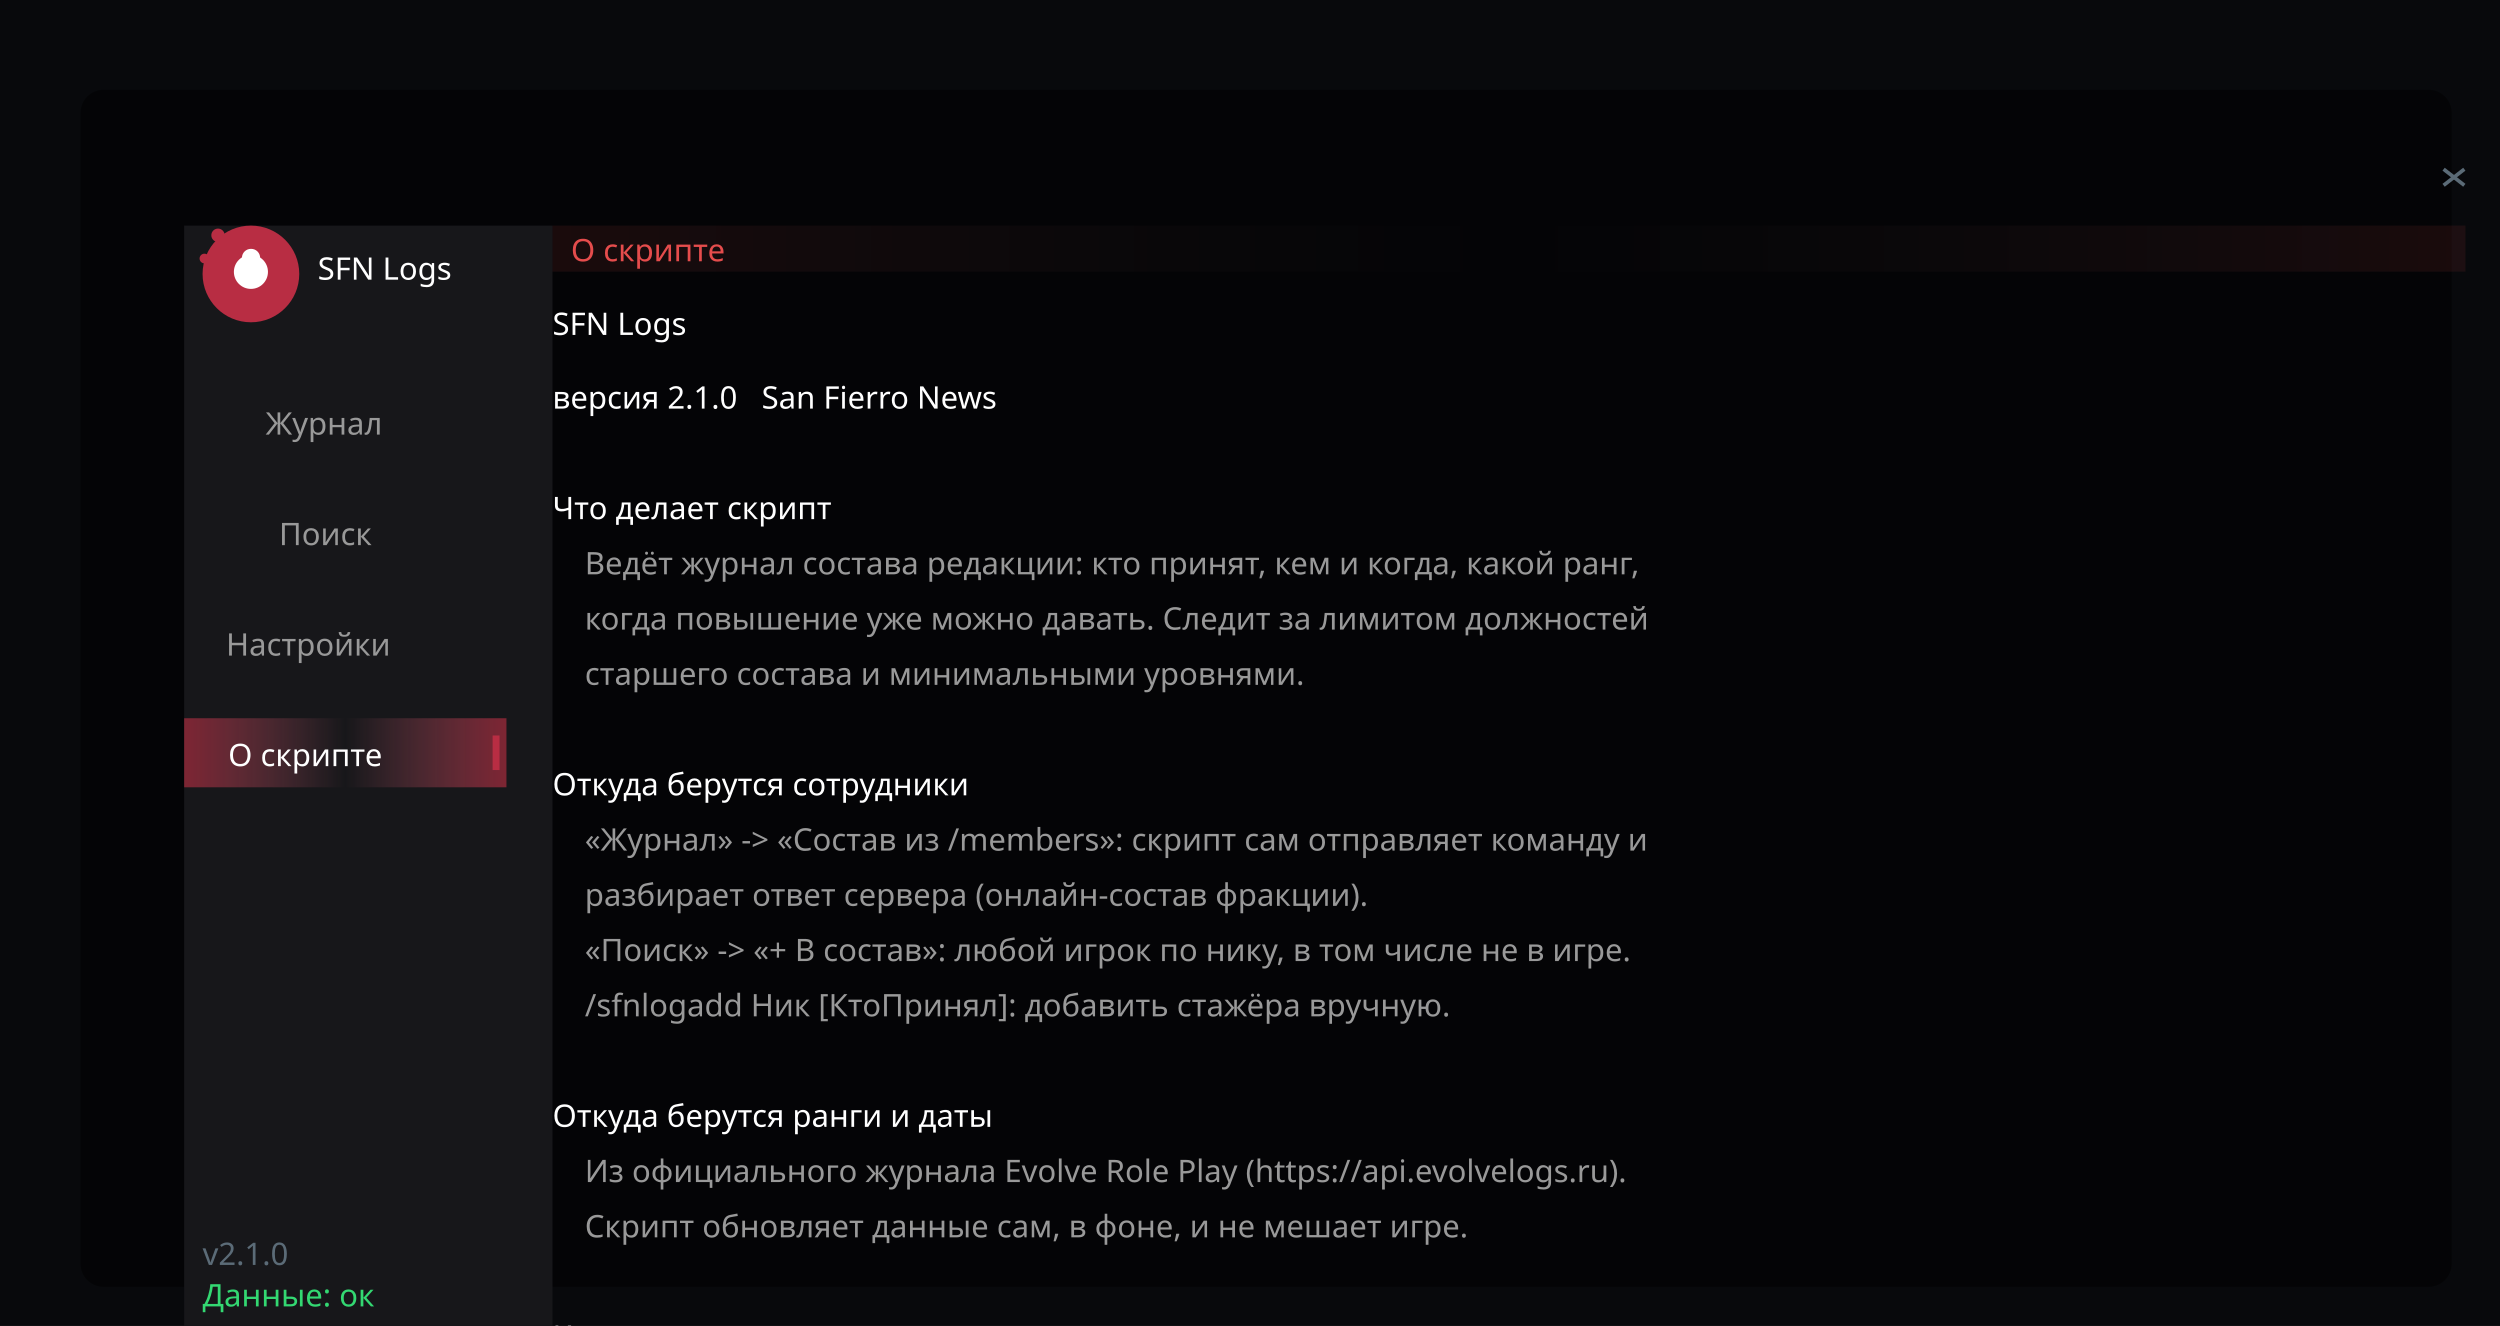
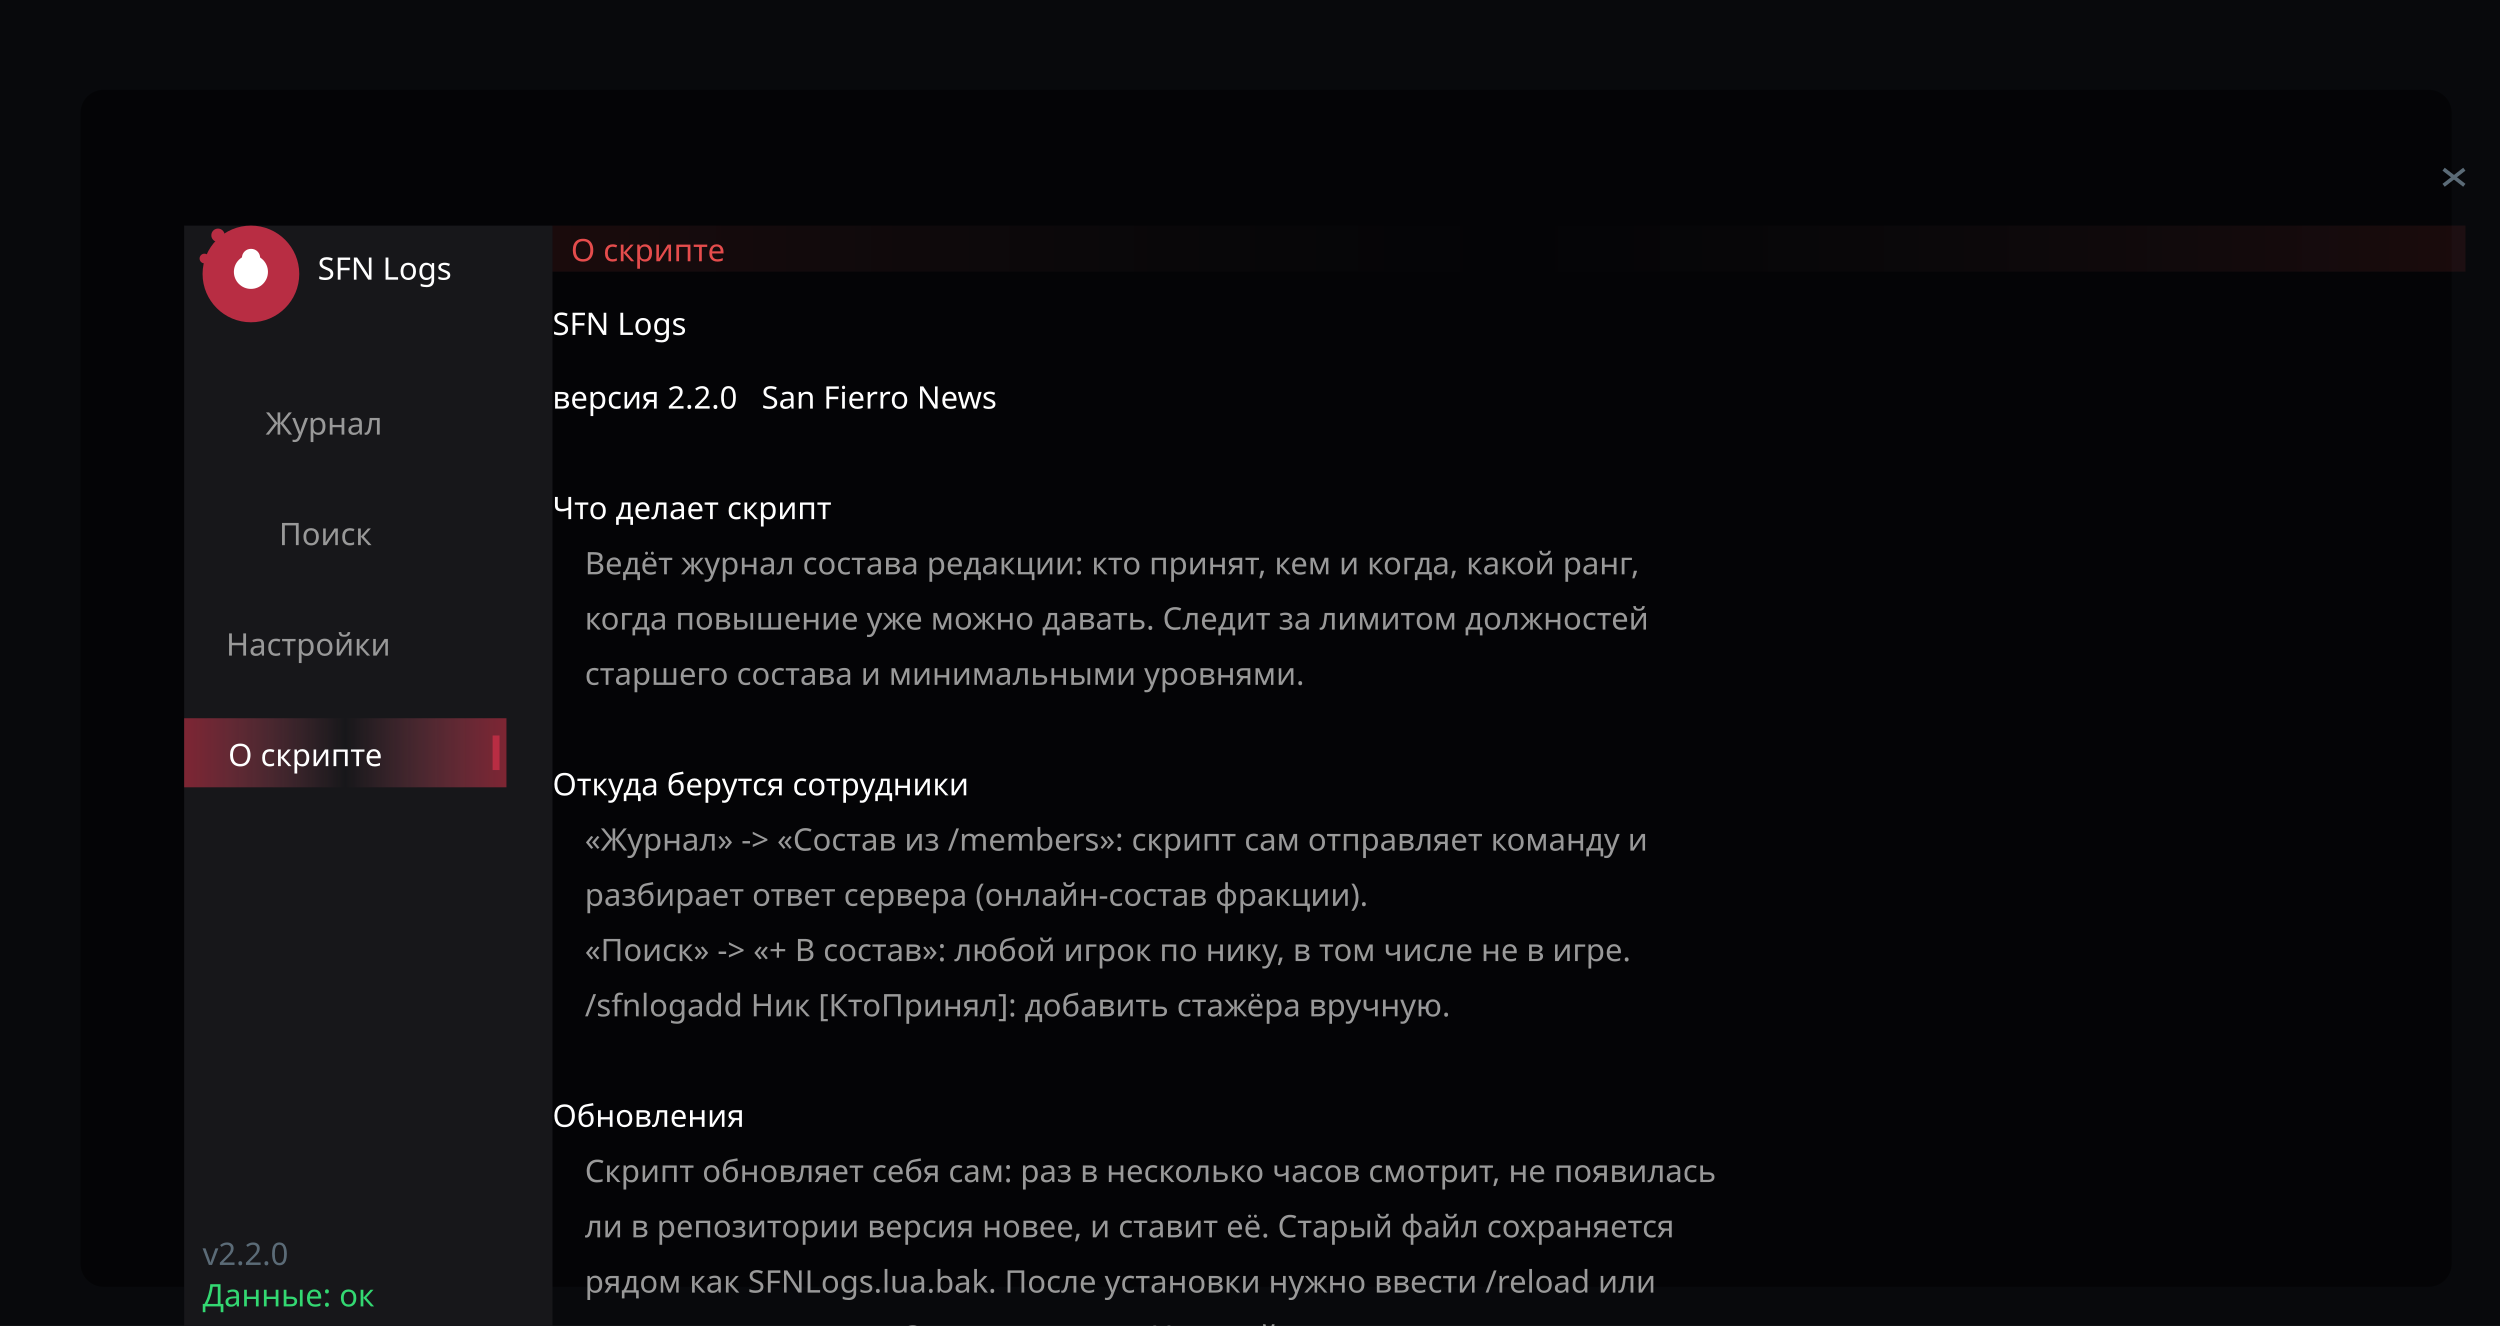
<svg xmlns="http://www.w3.org/2000/svg" width="1086" height="576" viewBox="-28 -28 1086 576" font-family="Trebuchet MS, Verdana, sans-serif">
  <rect x="-28" y="-28" width="1086.0" height="576.0" fill="#08090c" />
  <rect x="7" y="11" width="1030.0" height="520.0" rx="10" fill="#000" opacity="0.5" />
  <rect x="52.0" y="70.0" width="160.0" height="478.0" rx="0.0" fill="#17171a" opacity="1.000" />
  <circle cx="81.0" cy="91.0" r="21.0" fill="#b82d43" opacity="1.000" />
  <circle cx="66.7" cy="74.2" r="2.9" fill="#b82d43" opacity="1.000" />
  <circle cx="60.8" cy="84.3" r="2.1" fill="#b82d43" opacity="1.000" />
  <rect x="77.1" y="80.1" width="7.9" height="10.0" rx="3.9" fill="#ffffff" opacity="1.000" />
  <circle cx="81.0" cy="90.1" r="7.4" fill="#ffffff" opacity="1.000" />
  <defs>
    <linearGradient id="g1" x1="0" y1="0" x2="1" y2="0">
      <stop offset="0" stop-color="#e5334c" stop-opacity="0.498" />
      <stop offset="0.5" stop-color="#ff7f99" stop-opacity="0.000" />
      <stop offset="1" stop-color="#e5334c" stop-opacity="0.498" />
    </linearGradient>
  </defs>
  <rect x="52.0" y="284.0" width="140.0" height="30.0" rx="0.0" fill="url(#g1)" />
  <rect x="186.0" y="291.5" width="3.0" height="15.0" rx="0.0" fill="#b82d43" opacity="1.000" />
  <defs>
    <linearGradient id="g2" x1="0" y1="0" x2="1" y2="0">
      <stop offset="0" stop-color="#e54c4c" stop-opacity="0.098" />
      <stop offset="0.5" stop-color="#666666" stop-opacity="0.000" />
      <stop offset="1" stop-color="#e54c4c" stop-opacity="0.098" />
    </linearGradient>
  </defs>
  <rect x="212.0" y="70.0" width="831.0" height="20.0" rx="0.0" fill="url(#g2)" />
  <line x1="1033.5" y1="45.5" x2="1042.5" y2="52.5" stroke="#5b6b77" stroke-opacity="1.000" stroke-width="1.6" />
  <line x1="1042.5" y1="45.5" x2="1033.5" y2="52.5" stroke="#5b6b77" stroke-opacity="1.000" stroke-width="1.6" />
  <text x="110.0" y="93.5" fill="#ffffff" opacity="1.000" font-size="13.5" xml:space="preserve">SFN Logs</text>
  <text x="87.4" y="160.8" fill="#999999" opacity="1.000" font-size="13.5" xml:space="preserve">Журнал</text>
  <text x="93.2" y="208.8" fill="#999999" opacity="1.000" font-size="13.5" xml:space="preserve">Поиск</text>
  <text x="70.2" y="256.8" fill="#999999" opacity="1.000" font-size="13.5" xml:space="preserve">Настройки</text>
  <text x="71.1" y="304.8" fill="#ffffff" opacity="1.000" font-size="13.5" xml:space="preserve">О скрипте</text>
-   <text x="60.0" y="521.5" fill="#5b6b77" opacity="1.000" font-size="13.5" xml:space="preserve">v2.1.0</text>
+   <text x="60.0" y="521.5" fill="#5b6b77" opacity="1.000" font-size="13.5" xml:space="preserve">v2.2.0</text>
  <text x="60.0" y="539.5" fill="#33d872" opacity="1.000" font-size="13.5" xml:space="preserve">Данные: ок</text>
  <text x="220.0" y="85.5" fill="#e54c4c" opacity="1.000" font-size="13.5" xml:space="preserve">О скрипте</text>
  <text x="212.0" y="117.5" fill="#ffffff" opacity="1.000" font-size="13.5" xml:space="preserve">SFN Logs</text>
-   <text x="212.0" y="149.5" fill="#ffffff" opacity="1.000" font-size="13.5" xml:space="preserve">версия 2.1.0   San Fierro News</text>
+   <text x="212.0" y="149.5" fill="#ffffff" opacity="1.000" font-size="13.5" xml:space="preserve">версия 2.2.0   San Fierro News</text>
  <text x="212.0" y="197.5" fill="#ffffff" opacity="1.000" font-size="13.5" xml:space="preserve">Что делает скрипт</text>
  <text x="212.0" y="221.5" fill="#999999" opacity="1.000" font-size="13.5" xml:space="preserve">    Ведёт журнал состава редакции: кто принят, кем и когда, какой ранг,</text>
  <text x="212.0" y="245.5" fill="#999999" opacity="1.000" font-size="13.5" xml:space="preserve">    когда повышение уже можно давать. Следит за лимитом должностей</text>
  <text x="212.0" y="269.5" fill="#999999" opacity="1.000" font-size="13.5" xml:space="preserve">    старшего состава и минимальными уровнями.</text>
  <text x="212.0" y="317.5" fill="#ffffff" opacity="1.000" font-size="13.5" xml:space="preserve">Откуда берутся сотрудники</text>
  <text x="212.0" y="341.5" fill="#999999" opacity="1.000" font-size="13.5" xml:space="preserve">    «Журнал» -&gt; «Состав из /members»: скрипт сам отправляет команду и</text>
  <text x="212.0" y="365.5" fill="#999999" opacity="1.000" font-size="13.5" xml:space="preserve">    разбирает ответ сервера (онлайн-состав фракции).</text>
  <text x="212.0" y="389.5" fill="#999999" opacity="1.000" font-size="13.5" xml:space="preserve">    «Поиск» -&gt; «+ В состав»: любой игрок по нику, в том числе не в игре.</text>
  <text x="212.0" y="413.5" fill="#999999" opacity="1.000" font-size="13.5" xml:space="preserve">    /sfnlogadd Ник [КтоПринял]: добавить стажёра вручную.</text>
-   <text x="212.0" y="461.5" fill="#ffffff" opacity="1.000" font-size="13.5" xml:space="preserve">Откуда берутся ранги и даты</text>
-   <text x="212.0" y="485.5" fill="#999999" opacity="1.000" font-size="13.5" xml:space="preserve">    Из официального журнала Evolve Role Play (https://api.evolvelogs.ru).</text>
-   <text x="212.0" y="509.5" fill="#999999" opacity="1.000" font-size="13.5" xml:space="preserve">    Скрипт обновляет данные сам, в фоне, и не мешает игре.</text>
-   <text x="212.0" y="557.5" fill="#ffffff" opacity="1.000" font-size="13.5" xml:space="preserve">Команды</text>
-   <text x="212.0" y="581.5" fill="#999999" opacity="1.000" font-size="13.5" xml:space="preserve">    /sfnlog - окно (или клавиша из настроек, по умолчанию F8)</text>
-   <text x="212.0" y="605.5" fill="#999999" opacity="1.000" font-size="13.5" xml:space="preserve">    /sfnlogmembers - запросить онлайн-состав у сервера</text>
-   <text x="212.0" y="629.5" fill="#999999" opacity="1.000" font-size="13.5" xml:space="preserve">    /sfnlogadd Ник [КтоПринял] - добавить стажёра</text>
-   <text x="212.0" y="653.5" fill="#999999" opacity="1.000" font-size="13.5" xml:space="preserve">    /sfnlogsave - сохранить журнал    /sfnlogexport - выгрузить в файл</text>
-   <text x="212.0" y="677.5" fill="#5b6b77" opacity="1.000" font-size="13.5" xml:space="preserve">    /sfnlogapi и /sfnlogui - диагностика (нужна только при неполадках)</text>
-   <text x="212.0" y="725.5" fill="#5b6b77" opacity="1.000" font-size="13.5" xml:space="preserve">Оформление — визуальный язык Evolve Logs (Mary_Norton), воспроизведено</text>
-   <text x="212.0" y="749.5" fill="#5b6b77" opacity="1.000" font-size="13.5" xml:space="preserve">по исходникам modules/ui.lua с согласия владельцев журнала.</text>
+   <text x="212.0" y="461.5" fill="#ffffff" opacity="1.000" font-size="13.5" xml:space="preserve">Обновления</text>
+   <text x="212.0" y="485.5" fill="#999999" opacity="1.000" font-size="13.5" xml:space="preserve">    Скрипт обновляет себя сам: раз в несколько часов смотрит, не появилась</text>
+   <text x="212.0" y="509.5" fill="#999999" opacity="1.000" font-size="13.5" xml:space="preserve">    ли в репозитории версия новее, и ставит её. Старый файл сохраняется</text>
+   <text x="212.0" y="533.5" fill="#999999" opacity="1.000" font-size="13.5" xml:space="preserve">    рядом как SFNLogs.lua.bak. После установки нужно ввести /reload или</text>
+   <text x="212.0" y="557.5" fill="#999999" opacity="1.000" font-size="13.5" xml:space="preserve">    перезапустить игру. Отключается в «Настройках».</text>
+   <text x="212.0" y="605.5" fill="#ffffff" opacity="1.000" font-size="13.5" xml:space="preserve">Откуда берутся ранги и даты</text>
+   <text x="212.0" y="629.5" fill="#999999" opacity="1.000" font-size="13.5" xml:space="preserve">    Из официального журнала Evolve Role Play (https://api.evolvelogs.ru).</text>
+   <text x="212.0" y="653.5" fill="#999999" opacity="1.000" font-size="13.5" xml:space="preserve">    Скрипт обновляет данные сам, в фоне, и не мешает игре.</text>
+   <text x="212.0" y="701.5" fill="#ffffff" opacity="1.000" font-size="13.5" xml:space="preserve">Команды</text>
+   <text x="212.0" y="725.5" fill="#999999" opacity="1.000" font-size="13.5" xml:space="preserve">    /sfnlog - окно (или клавиша из настроек, по умолчанию F8)</text>
+   <text x="212.0" y="749.5" fill="#999999" opacity="1.000" font-size="13.5" xml:space="preserve">    /sfnlogmembers - запросить онлайн-состав у сервера</text>
+   <text x="212.0" y="773.5" fill="#999999" opacity="1.000" font-size="13.5" xml:space="preserve">    /sfnlogadd Ник [КтоПринял] - добавить стажёра</text>
+   <text x="212.0" y="797.5" fill="#999999" opacity="1.000" font-size="13.5" xml:space="preserve">    /sfnlogsave - сохранить журнал    /sfnlogexport - выгрузить в файл</text>
+   <text x="212.0" y="821.5" fill="#999999" opacity="1.000" font-size="13.5" xml:space="preserve">    /sfnlogupdate - проверить и поставить обновление</text>
+   <text x="212.0" y="845.5" fill="#5b6b77" opacity="1.000" font-size="13.5" xml:space="preserve">    /sfnlogapi и /sfnlogui - диагностика (нужна только при неполадках)</text>
+   <text x="212.0" y="893.5" fill="#5b6b77" opacity="1.000" font-size="13.5" xml:space="preserve">Оформление — визуальный язык Evolve Logs (Mary_Norton), воспроизведено</text>
+   <text x="212.0" y="917.5" fill="#5b6b77" opacity="1.000" font-size="13.5" xml:space="preserve">по исходникам modules/ui.lua с согласия владельцев журнала.</text>
</svg>
